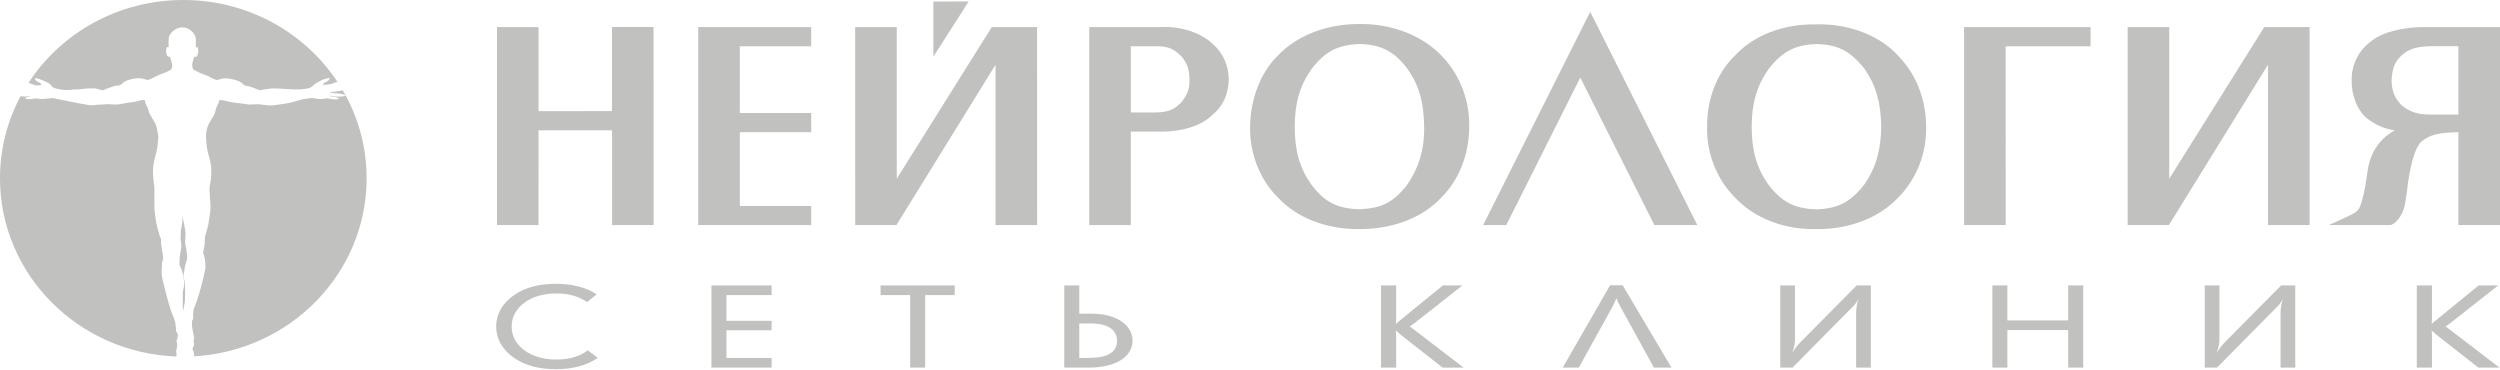
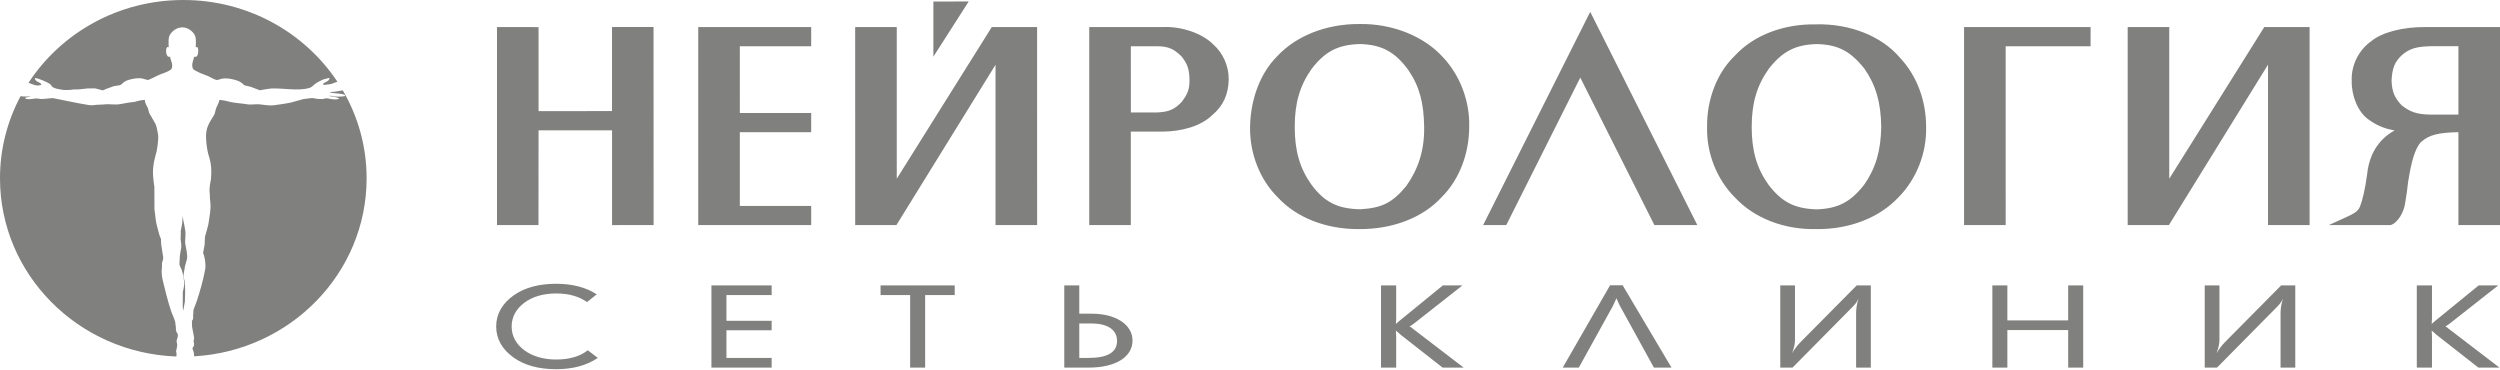
- <svg xmlns="http://www.w3.org/2000/svg" width="237" height="35" fill="#c1c1c0">
+ <svg xmlns="http://www.w3.org/2000/svg" width="237" height="35" fill="#80807F">
  <path fill-rule="evenodd" clip-rule="evenodd" d="M16.123 5.365c-.414.184-.476-.817-.256-.904.052-.013.078.004.123.02-.006-.445-.058-.92.133-1.209.541-.82 1.584-.93 2.228-.12.283.355.22.76.208 1.328.158-.04.19-.017.217.135.058.321-.014.915-.368.75-.045.308-.285.693-.142 1.089.07.194.267.236.436.332.3.17.677.28 1.014.424.258.11.514.296.797.37.11.028.402-.098.522-.12.348-.067.748-.01 1.052.064.487.117.746.213 1.08.563l.588.138.854.323c.106.019.204-.02.275-.037l.796-.12c1.213-.057 2.56.268 3.65-.055.29-.086.422-.33.665-.47.208-.122.458-.253.673-.342l.53-.139.039.056c-.087.35-.589.333-.627.581h.02c.112.046.284.01.388-.009.142-.026.246-.011.361-.046.184-.056.394-.155.607-.218C28.893 3.086 23.504 0 17.376 0c-6.17 0-11.59 3.13-14.673 7.848.233.08.464.188.638.23.176.042.53.042.588-.083-.2-.273-.51-.177-.635-.562.015-.023.012-.042.038-.028.284-.016 1.26.436 1.423.572.095.08.135.218.246.286.243.149.571.187.91.25.274.048.802.014 1.043-.029l.502-.01.873-.092h.474c.328-.058.807.227 1.024.167l.19-.103.768-.276c.212-.06.522-.04.7-.147.236-.254.467-.391.817-.48.336-.085.777-.176 1.185-.101l.54.147.237-.101c.337-.137.613-.314.948-.443.264-.1.997-.337 1.072-.562.141-.426-.126-.777-.161-1.117zM11.354 9.877c-.486.087-1.025-.05-1.527.028l-.635.028c-.212.032-.525.066-.768.028C7.204 9.766 6.182 9.52 5 9.297l-.891.082c-.288.046-.52-.084-.807-.037-.257.043-.688.115-.91 0l.01-.055c.092-.109.426-.075.474-.148-.175.005-.69.035-.925-.024A16.457 16.457 0 000 16.905c0 9.12 7.43 16.556 16.72 16.892l.019-.27-.047-.203c.021-.185.125-.484.104-.7-.01-.098-.08-.221-.048-.36.035-.15.167-.385.095-.61-.167-.244-.17-.312-.17-.608l-.067-.535c-.093-.355-.29-.726-.408-1.088-.299-.92-.547-1.907-.777-2.878-.082-.344-.13-.832-.066-1.209v-.387c.03-.174.149-.377.114-.563-.073-.388-.112-.819-.19-1.235l-.02-.49c-.027-.098-.097-.222-.132-.331-.1-.313-.17-.654-.256-.95-.134-.468-.14-.997-.227-1.503l-.01-2.169c-.043-.257-.068-.503-.094-.747-.094-.857-.003-1.464.226-2.315.121-.304.292-1.546.219-1.89-.079-.37-.11-.708-.247-1.015l-.588-1.016-.132-.479c-.114-.236-.272-.439-.294-.774-.39.005-.692.125-1.005.194l-.493.055-.873.156zM19.575 12.405c-.116.603.027 1.836.247 2.453.228.772.252 1.396.17 2.177-.067.356-.179.864-.104 1.319l.02.535a4.6 4.6 0 010 1.337l-.153 1.034c-.09.376-.214.822-.322 1.171l-.038.793-.142.756.095.277c.088.3.173.887.105 1.264-.196 1.075-.485 2.053-.798 3.025l-.312.82-.039.592c.016.237.03.28-.113.47l.02.572c.06.32.136.704.189.996.023.128-.066.248-.038.406.023.132.058.228.019.378l-.143.24c.08.237.196.473.159.76 9.12-.514 16.358-7.874 16.358-16.876 0-3.032-.821-5.877-2.259-8.338l-.006.002c-.387.068-.768.145-1.195.157v.009l.01.036.018.01c.375.081 1.154.07 1.395.24-.003.052-.012.062-.03.092a3.556 3.556 0 01-.996.027c-.123-.02-.391-.088-.51-.046v.01c.207.028.85.108.947.23l-.029.055c-.338.085-.748.006-1.052-.064-.143-.033-.331.043-.445.064l-.494-.009c-.217-.034-.456-.109-.673-.073l-.692.091-1.166.324c-.541.119-1.016.165-1.602.258-.325.05-.959-.027-1.252-.074-.448-.072-.869.054-1.29-.018-.511-.089-1.066-.106-1.593-.222-.322-.07-.633-.175-1.033-.193-.08.332-.227.537-.322.803-.087.238-.085.454-.2.644-.268.445-.596.888-.711 1.486zM17.574 23.177c-.075-.437.064-.851-.01-1.3-.062-.385-.112-.708-.198-1.051l-.048-.352-.047.693-.133.728v.322l-.019.453c.041.25.093.597.057.83-.055.357-.159.767-.142 1.126.007.144-.045.346-.01.507l.219.498c.095.294.133.63.198.96.078.39-.064.851-.113 1.124v.545c0 .395-.02.812.028 1.172l.019-.01.152-.822.019-.691.01-.424-.039-.793c-.04-.195-.154-.428-.113-.673l.133-.785.189-.682c.072-.407-.092-1.033-.152-1.375zM88.484 5.373V.148l3.35-.01-3.35 5.235z" />
  <path fill-rule="evenodd" clip-rule="evenodd" d="M230.46 4.38c-1.37.032-2.044.217-2.797.876-.664.654-.874 1.192-.943 2.369.039 1.111.301 1.645.941 2.345.784.62 1.455.893 2.799.893h2.599l-.003 1.667c-1.925.05-2.745.231-3.573.956-.53.634-.877 1.718-1.2 3.805a25.52 25.52 0 01-.257 1.848c-.107 1.008-.759 2.025-1.404 2.199h-5.851c2.143-.997 2.7-1.117 2.954-1.75.229-.581.483-1.597.673-3.03.277-2.764 1.915-3.795 2.616-4.2-1.06-.16-1.849-.56-2.549-1.083-.936-.702-1.554-2.17-1.523-3.65-.051-1.478.693-2.892 1.833-3.706 1.029-.856 3.003-1.377 5.2-1.354H237v18.773h-3.943V4.38h-2.597zm-15.452 16.959V6.129l-9.396 15.209h-3.909V2.565h3.942v14.377l9.008-14.377h4.297l.001 18.774h-3.943zM198.189 2.565l-.001 1.819h-8.051l.001 16.954h-3.945V2.565h11.996zM172.2 4.179c-1.986.064-3.195.66-4.523 2.346-1.123 1.586-1.616 3.242-1.616 5.503 0 2.277.483 3.926 1.587 5.478 1.284 1.674 2.491 2.27 4.552 2.342 2.044-.072 3.229-.687 4.526-2.341 1.091-1.56 1.576-3.204 1.615-5.48-.03-2.303-.511-3.962-1.585-5.504-1.339-1.683-2.519-2.303-4.556-2.344zm0-1.87c3.217-.073 6.173 1.135 7.879 3.122 1.637 1.721 2.517 4.1 2.517 6.597.063 2.49-.923 4.961-2.616 6.673-1.828 1.946-4.674 3.053-7.778 3.017-3.062.07-5.904-1.03-7.751-3.018-1.693-1.703-2.683-4.17-2.619-6.67-.032-2.576.921-5.091 2.587-6.703 1.772-1.96 4.616-3.08 7.781-3.017zm-22.389 5.047l-7.015 13.978h-2.194l10.151-20.212 10.155 20.217h-4.071l-7.026-13.983zm-20.905-3.18c-2.05.057-3.283.693-4.557 2.346-1.123 1.586-1.608 3.245-1.608 5.506 0 2.277.479 3.926 1.584 5.478 1.256 1.7 2.546 2.293 4.639 2.333 2.017-.122 3.036-.604 4.355-2.211 1.123-1.586 1.727-3.357 1.691-5.6-.037-2.286-.437-3.826-1.499-5.388-1.237-1.69-2.492-2.415-4.605-2.465zm-.029-1.899c3.14-.052 6.122 1.167 7.909 3.137 1.691 1.8 2.561 4.273 2.494 6.614-.006 2.504-.912 4.985-2.623 6.674-1.754 1.921-4.631 3.038-7.78 3.015-3.123.038-5.963-1.07-7.751-3.015-1.697-1.682-2.661-4.156-2.62-6.674.043-2.587.945-5.084 2.584-6.706 1.788-1.927 4.645-3.064 7.787-3.045zm-19.218 8.385c1.142-.05 1.667-.273 2.353-.985.575-.758.771-1.207.751-2.154-.022-.994-.213-1.496-.752-2.171-.676-.664-1.177-.969-2.354-.969h-2.454l.003 6.28h2.453zm.512-8.097c1.847-.092 3.79.603 4.815 1.615a4.428 4.428 0 011.496 3.34c-.022 1.392-.513 2.537-1.587 3.413-1.037 1.013-2.865 1.544-4.724 1.544h-2.97v8.86h-3.941V2.566h6.911zM94.376 21.339v-15.2L84.98 21.338h-3.908L81.07 2.565h3.943v14.377l9.008-14.377h4.296l.002 18.774h-3.943zM76.9 2.565l.002 1.82h-6.766l-.002 6.328H76.9v1.819l-6.765.002v6.988l6.766-.002v1.819H66.192V2.565H76.9zm-25.845.005v7.967l6.964-.007V2.563l3.936-.004.008 18.777-3.94.004v-8.985h-6.968l-.007 8.983h-3.933V2.563l3.94.007z" />
  <path d="M55.65 28.636c-.748-.52-1.668-.816-2.933-.816-1.208 0-2.243.306-2.991.867-.762.56-1.222 1.326-1.222 2.264 0 .938.445 1.693 1.208 2.254.747.56 1.797.877 3.005.877 1.265 0 2.272-.296 3.005-.877l.95.724c-1.05.714-2.373 1.071-3.955 1.071-1.625 0-2.948-.357-3.983-1.071-1.107-.775-1.697-1.785-1.697-2.978 0-1.193.59-2.203 1.697-2.978 1.035-.714 2.358-1.071 3.983-1.071 1.538 0 2.832.336 3.853 1l-.92.734zM73.152 34.848h-5.709v-7.792h5.71v.918h-4.286v2.437h4.285v.898h-4.285v2.62h4.285v.919zM87.704 34.848h-1.423v-6.874h-2.804v-.918h7.031v.918h-2.804v6.874zM102.316 30.666v3.263h.906c1.783 0 2.674-.54 2.674-1.61 0-1.062-.891-1.653-2.444-1.653h-1.136zm-1.423 4.182v-7.792h1.423v2.682h1.193c1.151 0 2.114.265 2.79.714.676.449 1.064 1.091 1.064 1.826 0 .775-.388 1.407-1.093 1.856-.704.448-1.754.714-3.034.714h-2.343zM132.358 34.848h-1.438v-7.792h1.438v3.13c0 .164-.014.327-.029.521l.432-.367 4.026-3.284h1.855l-4.616 3.63-.403.276c.101.03.173.072.216.112.015.02.029.041.072.071l.072.051 4.774 3.652h-1.999l-3.997-3.132-.13-.122c-.072-.071-.172-.142-.302-.255.015.194.029.367.029.53v2.979zM149.672 34.848h-1.524l4.486-7.802h1.194l4.63 7.802h-1.668l-3.221-5.854-.115-.235a6.853 6.853 0 01-.216-.49l-.215.48-.115.245-3.236 5.854zM176.017 27.056h1.337v7.792h-1.395v-5.14c0-.45.072-.919.23-1.398-.172.398-.446.663-.69.908l-5.565 5.63h-1.164v-7.792h1.394v5.19c0 .327-.086.745-.273 1.235.244-.408.518-.755.791-1.04l5.335-5.385zM190.298 34.848h-1.423v-7.792h1.423v3.315h5.766v-3.315h1.424v7.792h-1.424v-3.56h-5.766v3.56zM216.255 27.056h1.337v7.792h-1.395v-5.14c0-.45.072-.919.231-1.398-.173.398-.447.663-.691.908l-5.565 5.63h-1.164v-7.792h1.395v5.19c0 .327-.087.745-.273 1.235.244-.408.517-.755.79-1.04l5.335-5.385zM230.551 34.848h-1.438v-7.792h1.438v3.13c0 .164-.014.327-.028.521l.431-.367 4.026-3.284h1.855l-4.616 3.63-.403.276c.101.03.173.072.216.112.015.02.029.041.072.071l.072.051 4.774 3.652h-1.999l-3.997-3.132-.129-.122c-.072-.071-.173-.142-.302-.255.014.194.028.367.028.53v2.979z" />
</svg>
